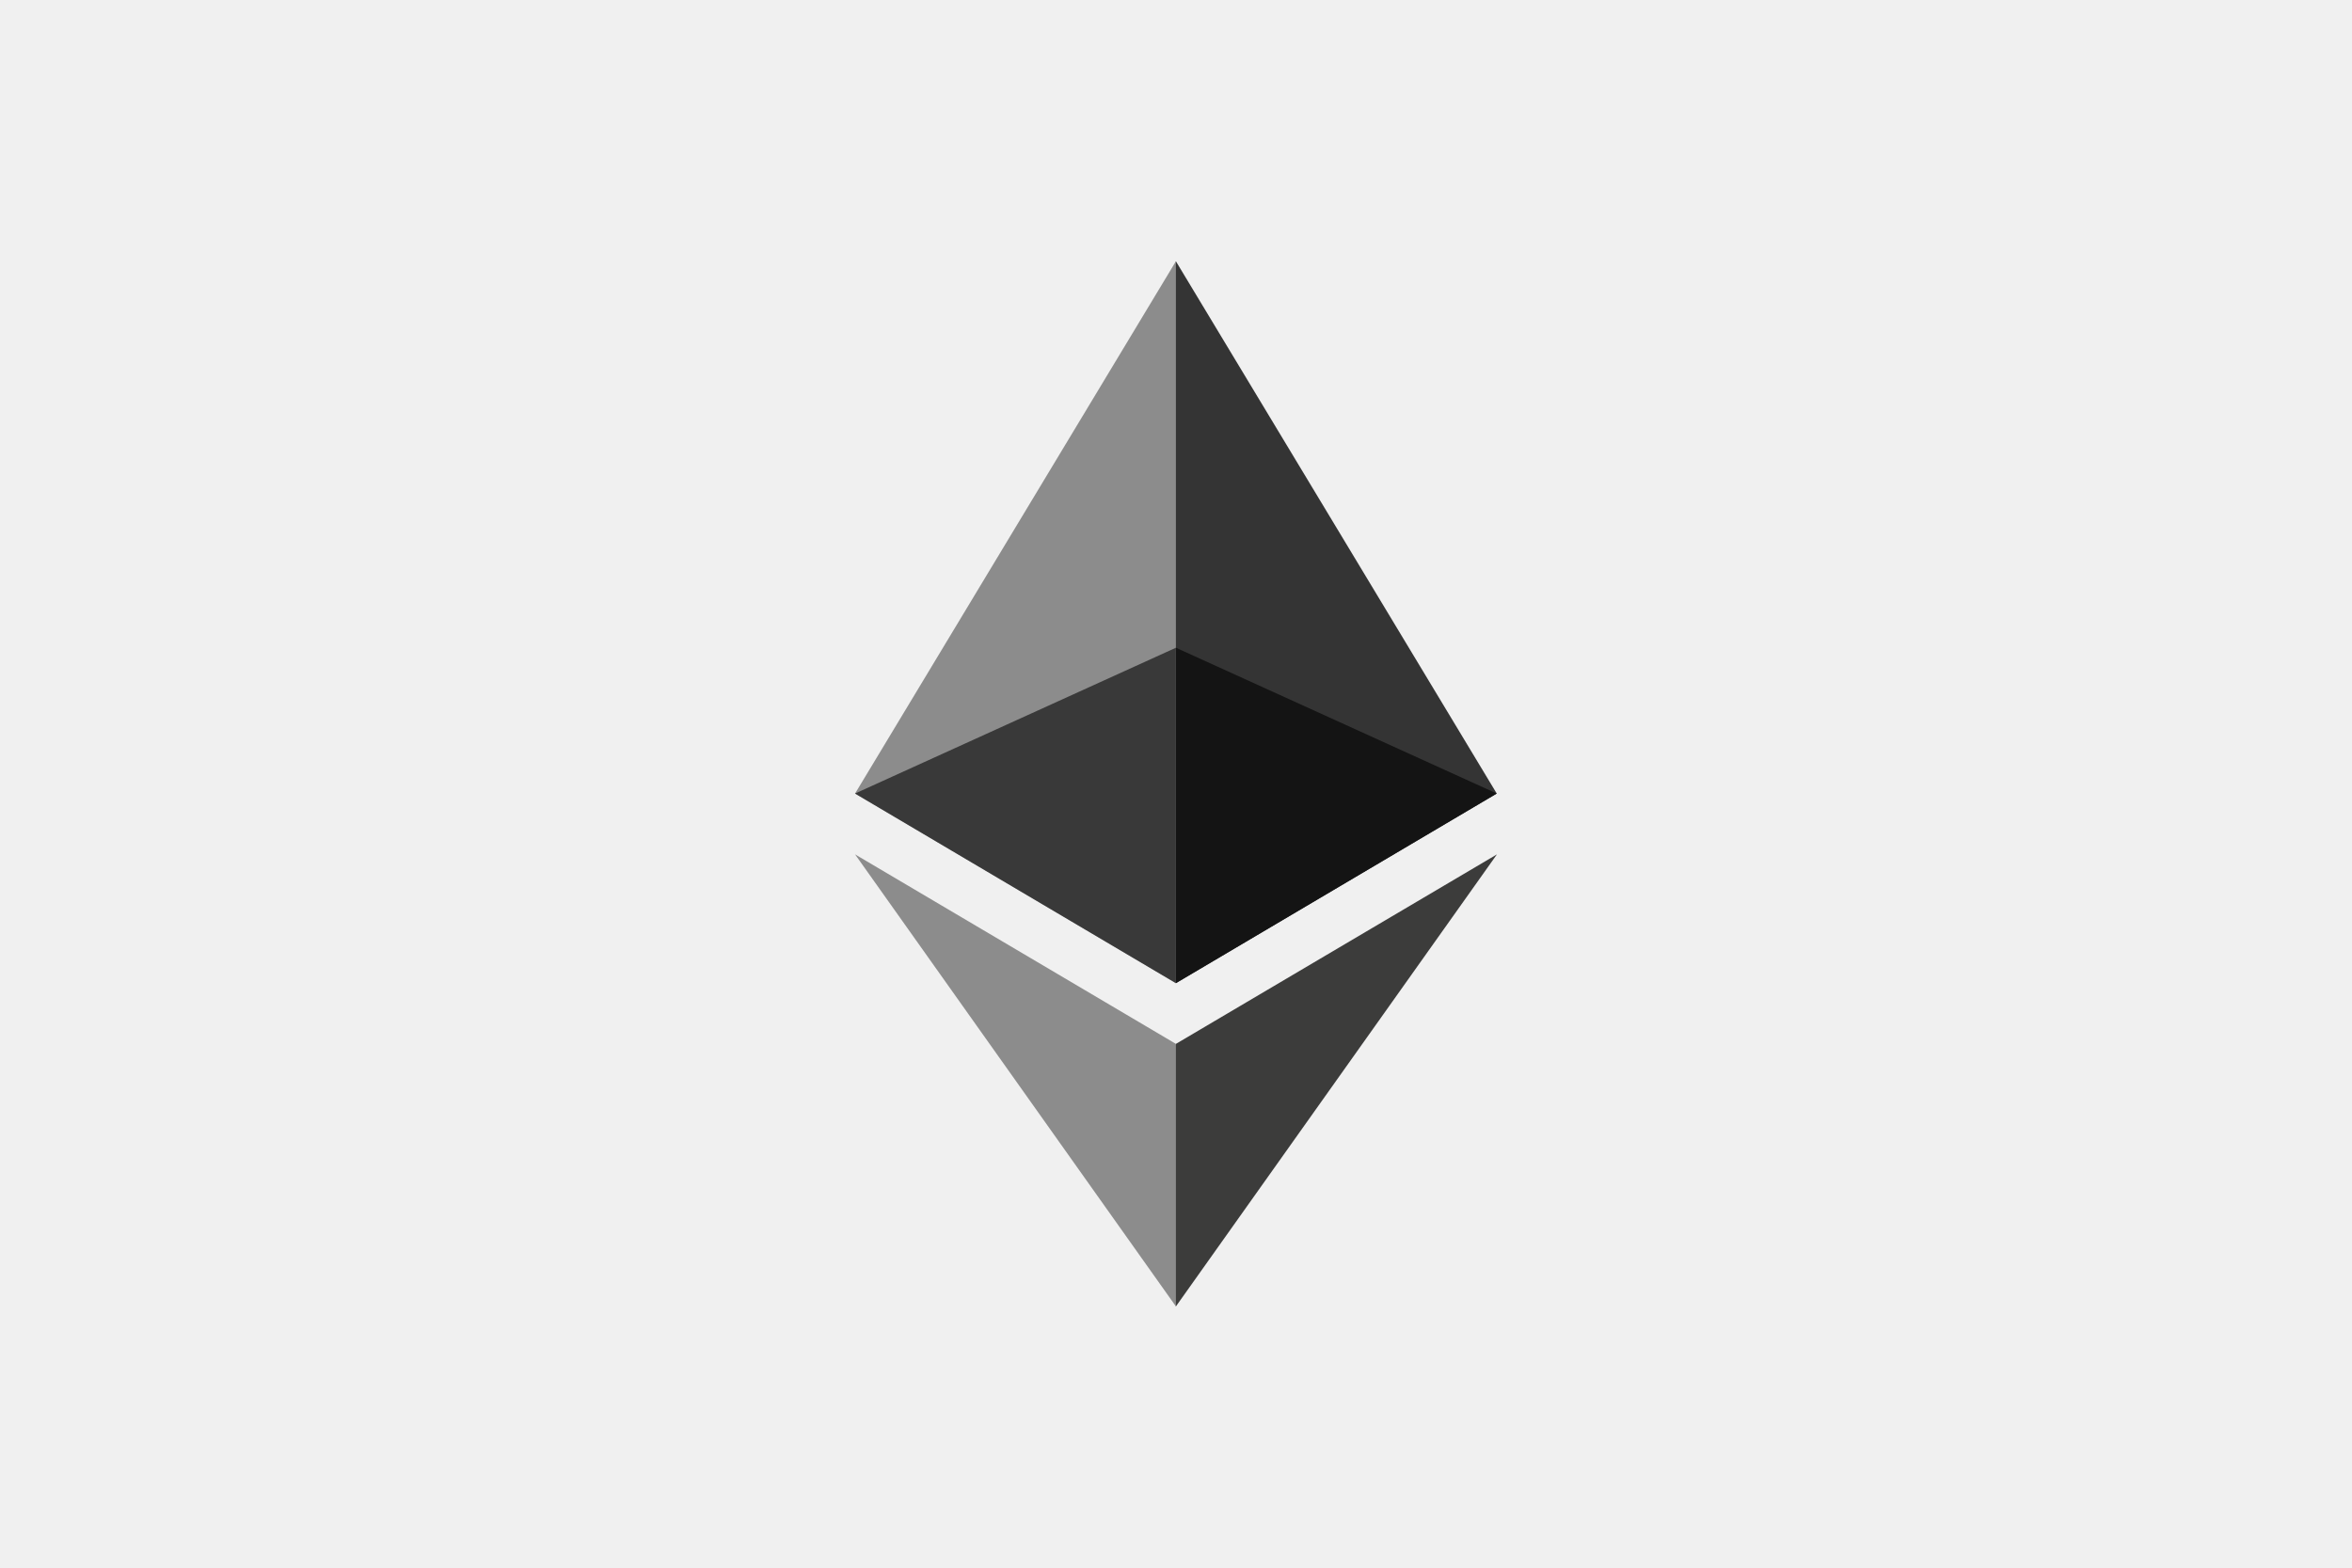
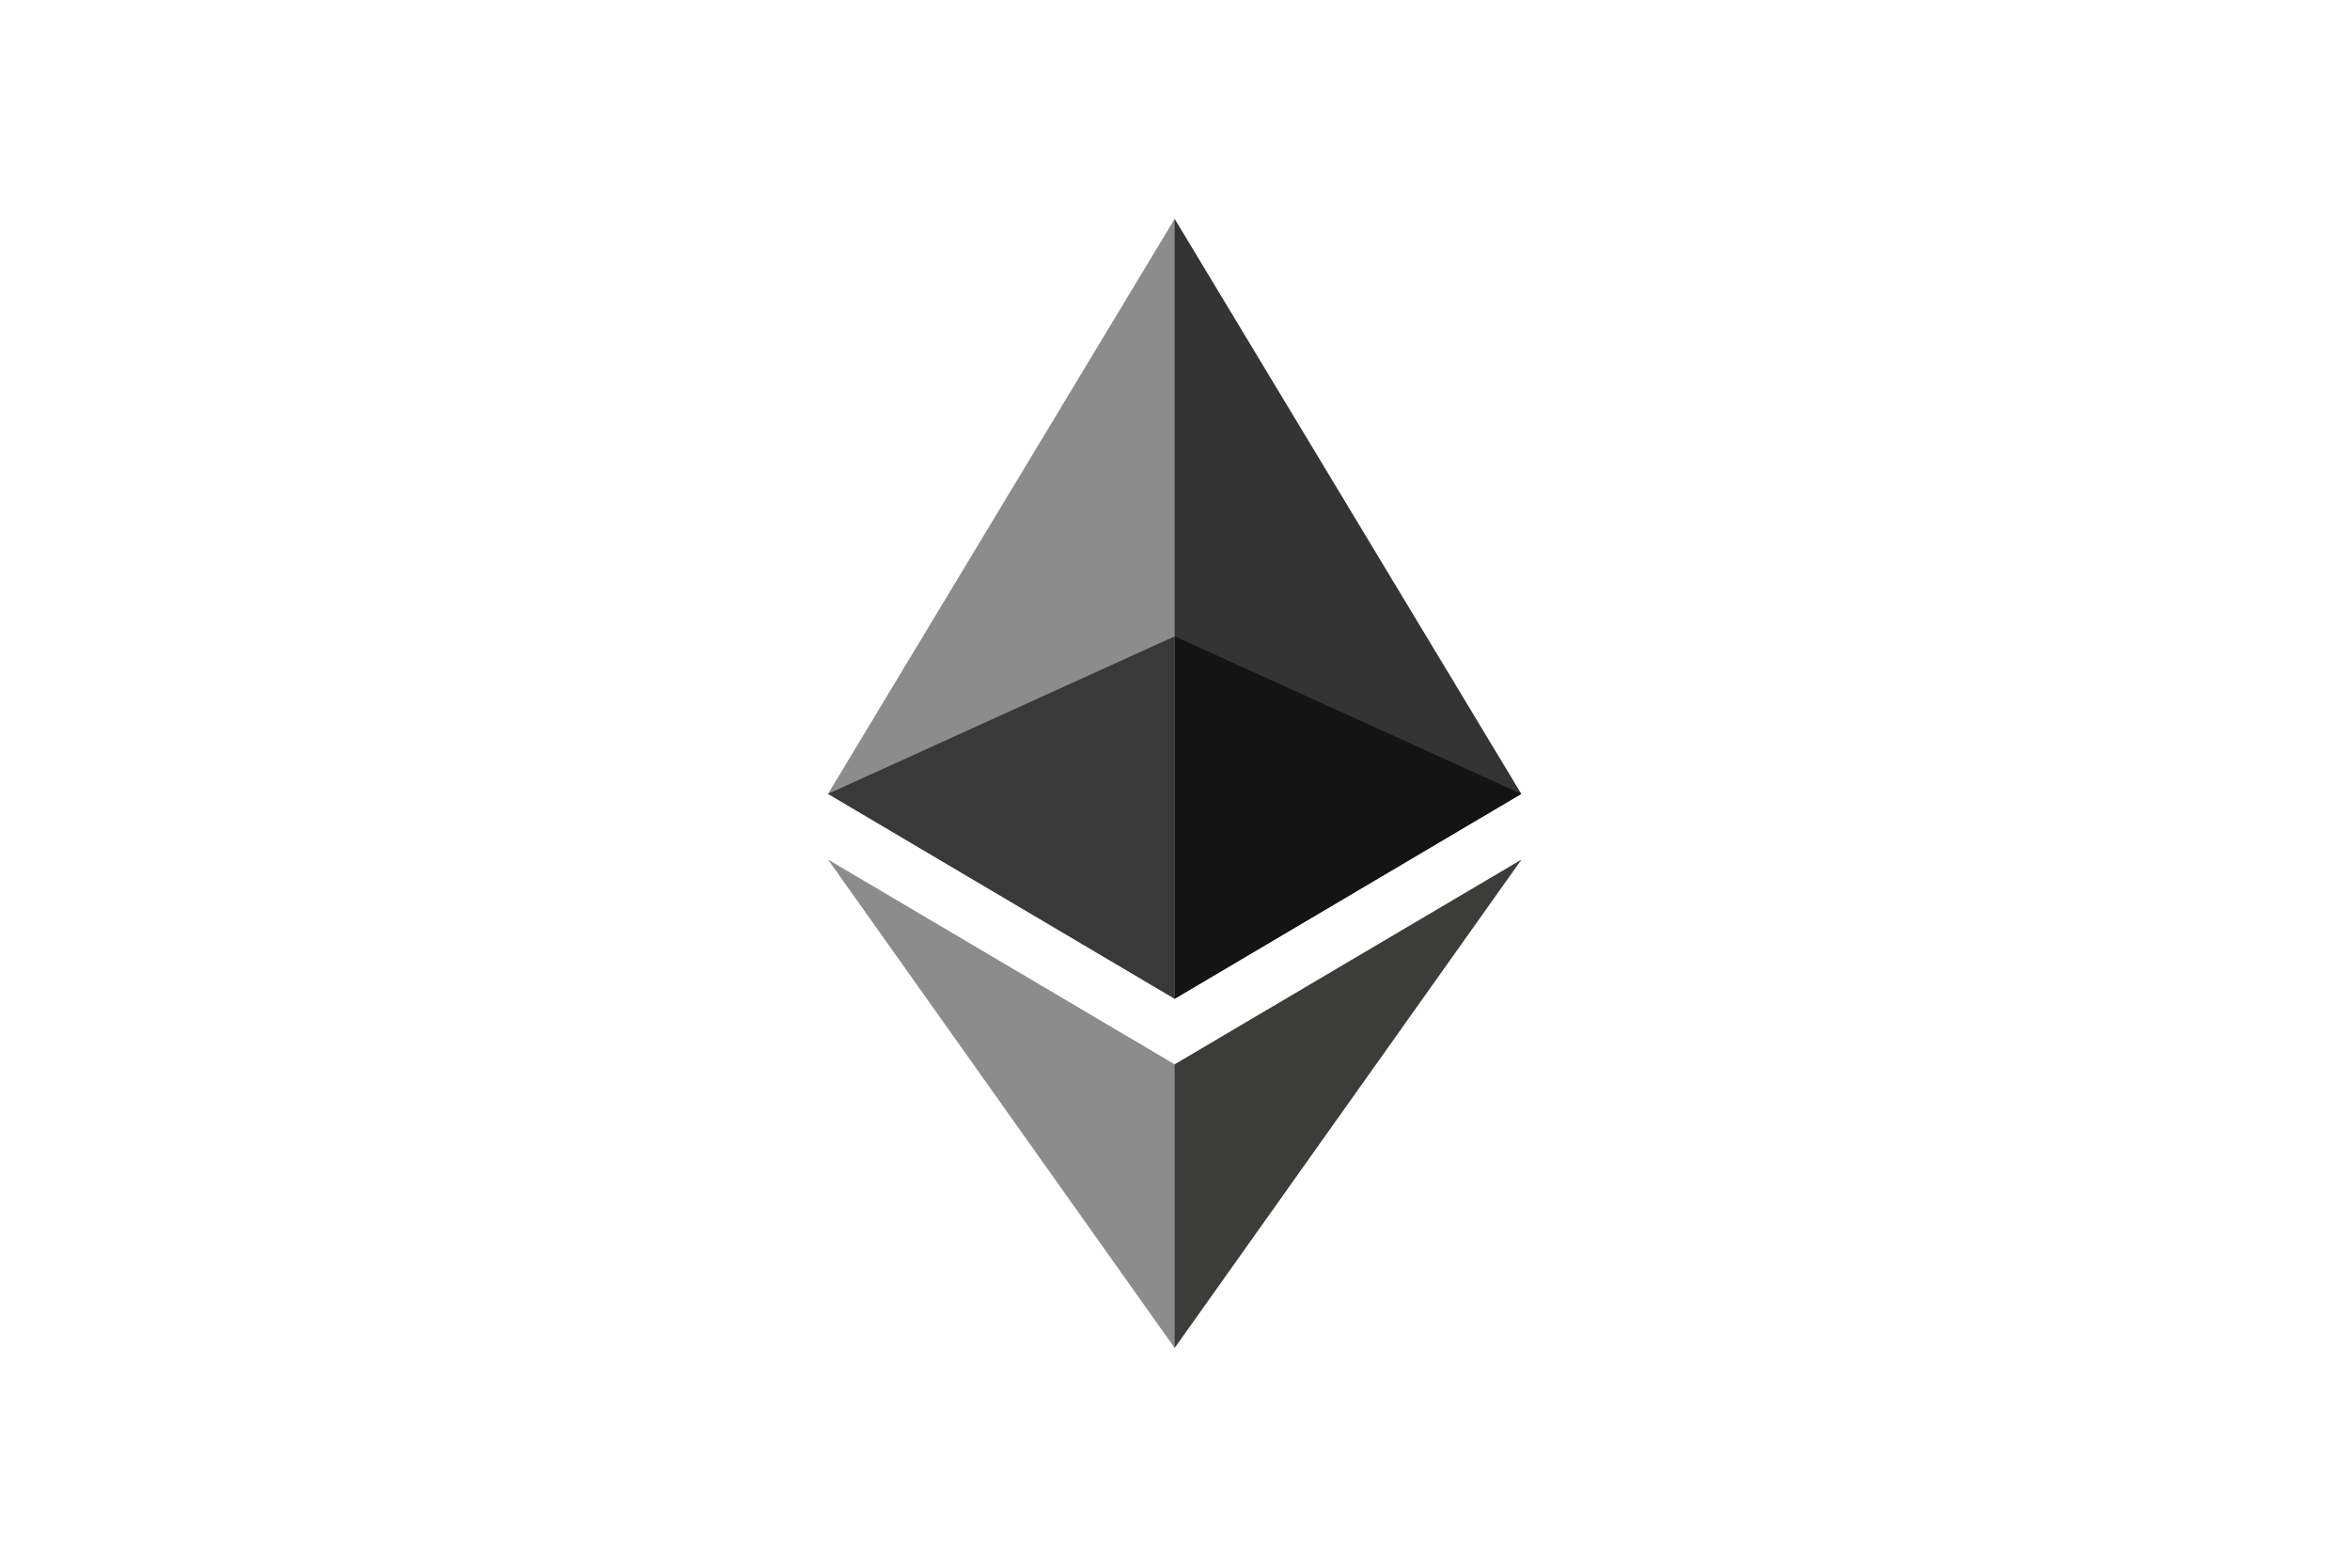
- <svg xmlns="http://www.w3.org/2000/svg" height="800" width="1200" preserveAspectRatio="xMidYMid" viewBox="-38.4 -104.227 332.799 625.361">
-   <path fill="#343434" d="M125.166 285.168l2.795 2.79 127.962-75.638L127.961 0l-2.795 9.5z" />
-   <path fill="#8C8C8C" d="M127.962 287.959V0L0 212.32z" />
-   <path fill="#3C3C3B" d="M126.386 412.306l1.575 4.6L256 236.587l-128.038 75.6-1.575 1.92z" />
-   <path fill="#8C8C8C" d="M0 236.585l127.962 180.32v-104.72z" />
-   <path fill="#141414" d="M127.961 154.159v133.799l127.96-75.637z" />
-   <path fill="#393939" d="M127.96 154.159L0 212.32l127.96 75.637z" />
+ <svg xmlns="http://www.w3.org/2000/svg" version="1.2" viewBox="0 0 3387 2259" width="3387" height="2259">
+   <style>.a{fill:#fff}.b{fill:#343434}.c{fill:#8c8c8c}.d{fill:#3c3c3b}.e{fill:#141414}.f{fill:#393939}</style>
+   <path fill-rule="evenodd" class="a" d="m3704-225v2697h-3968v-2697z" />
+   <path class="b" d="m1682.1 1428.5l10.9 10.9 499.6-295.3-499.6-828.7-10.9 37.1z" />
+   <path class="c" d="m1693 1439.4v-1124l-499.6 828.7z" />
+   <path class="d" d="m1686.9 1924.7l6.1 18 499.9-703.9-499.9 295.1-6.1 7.5z" />
+   <path class="c" d="m1193.4 1238.8l499.6 703.9v-408.8z" />
+   <path class="e" d="m1693 917.1v522.3l499.6-295.3z" />
+   <path class="f" d="m1693 917.1l-499.6 227 499.6 295.3z" />
</svg>
